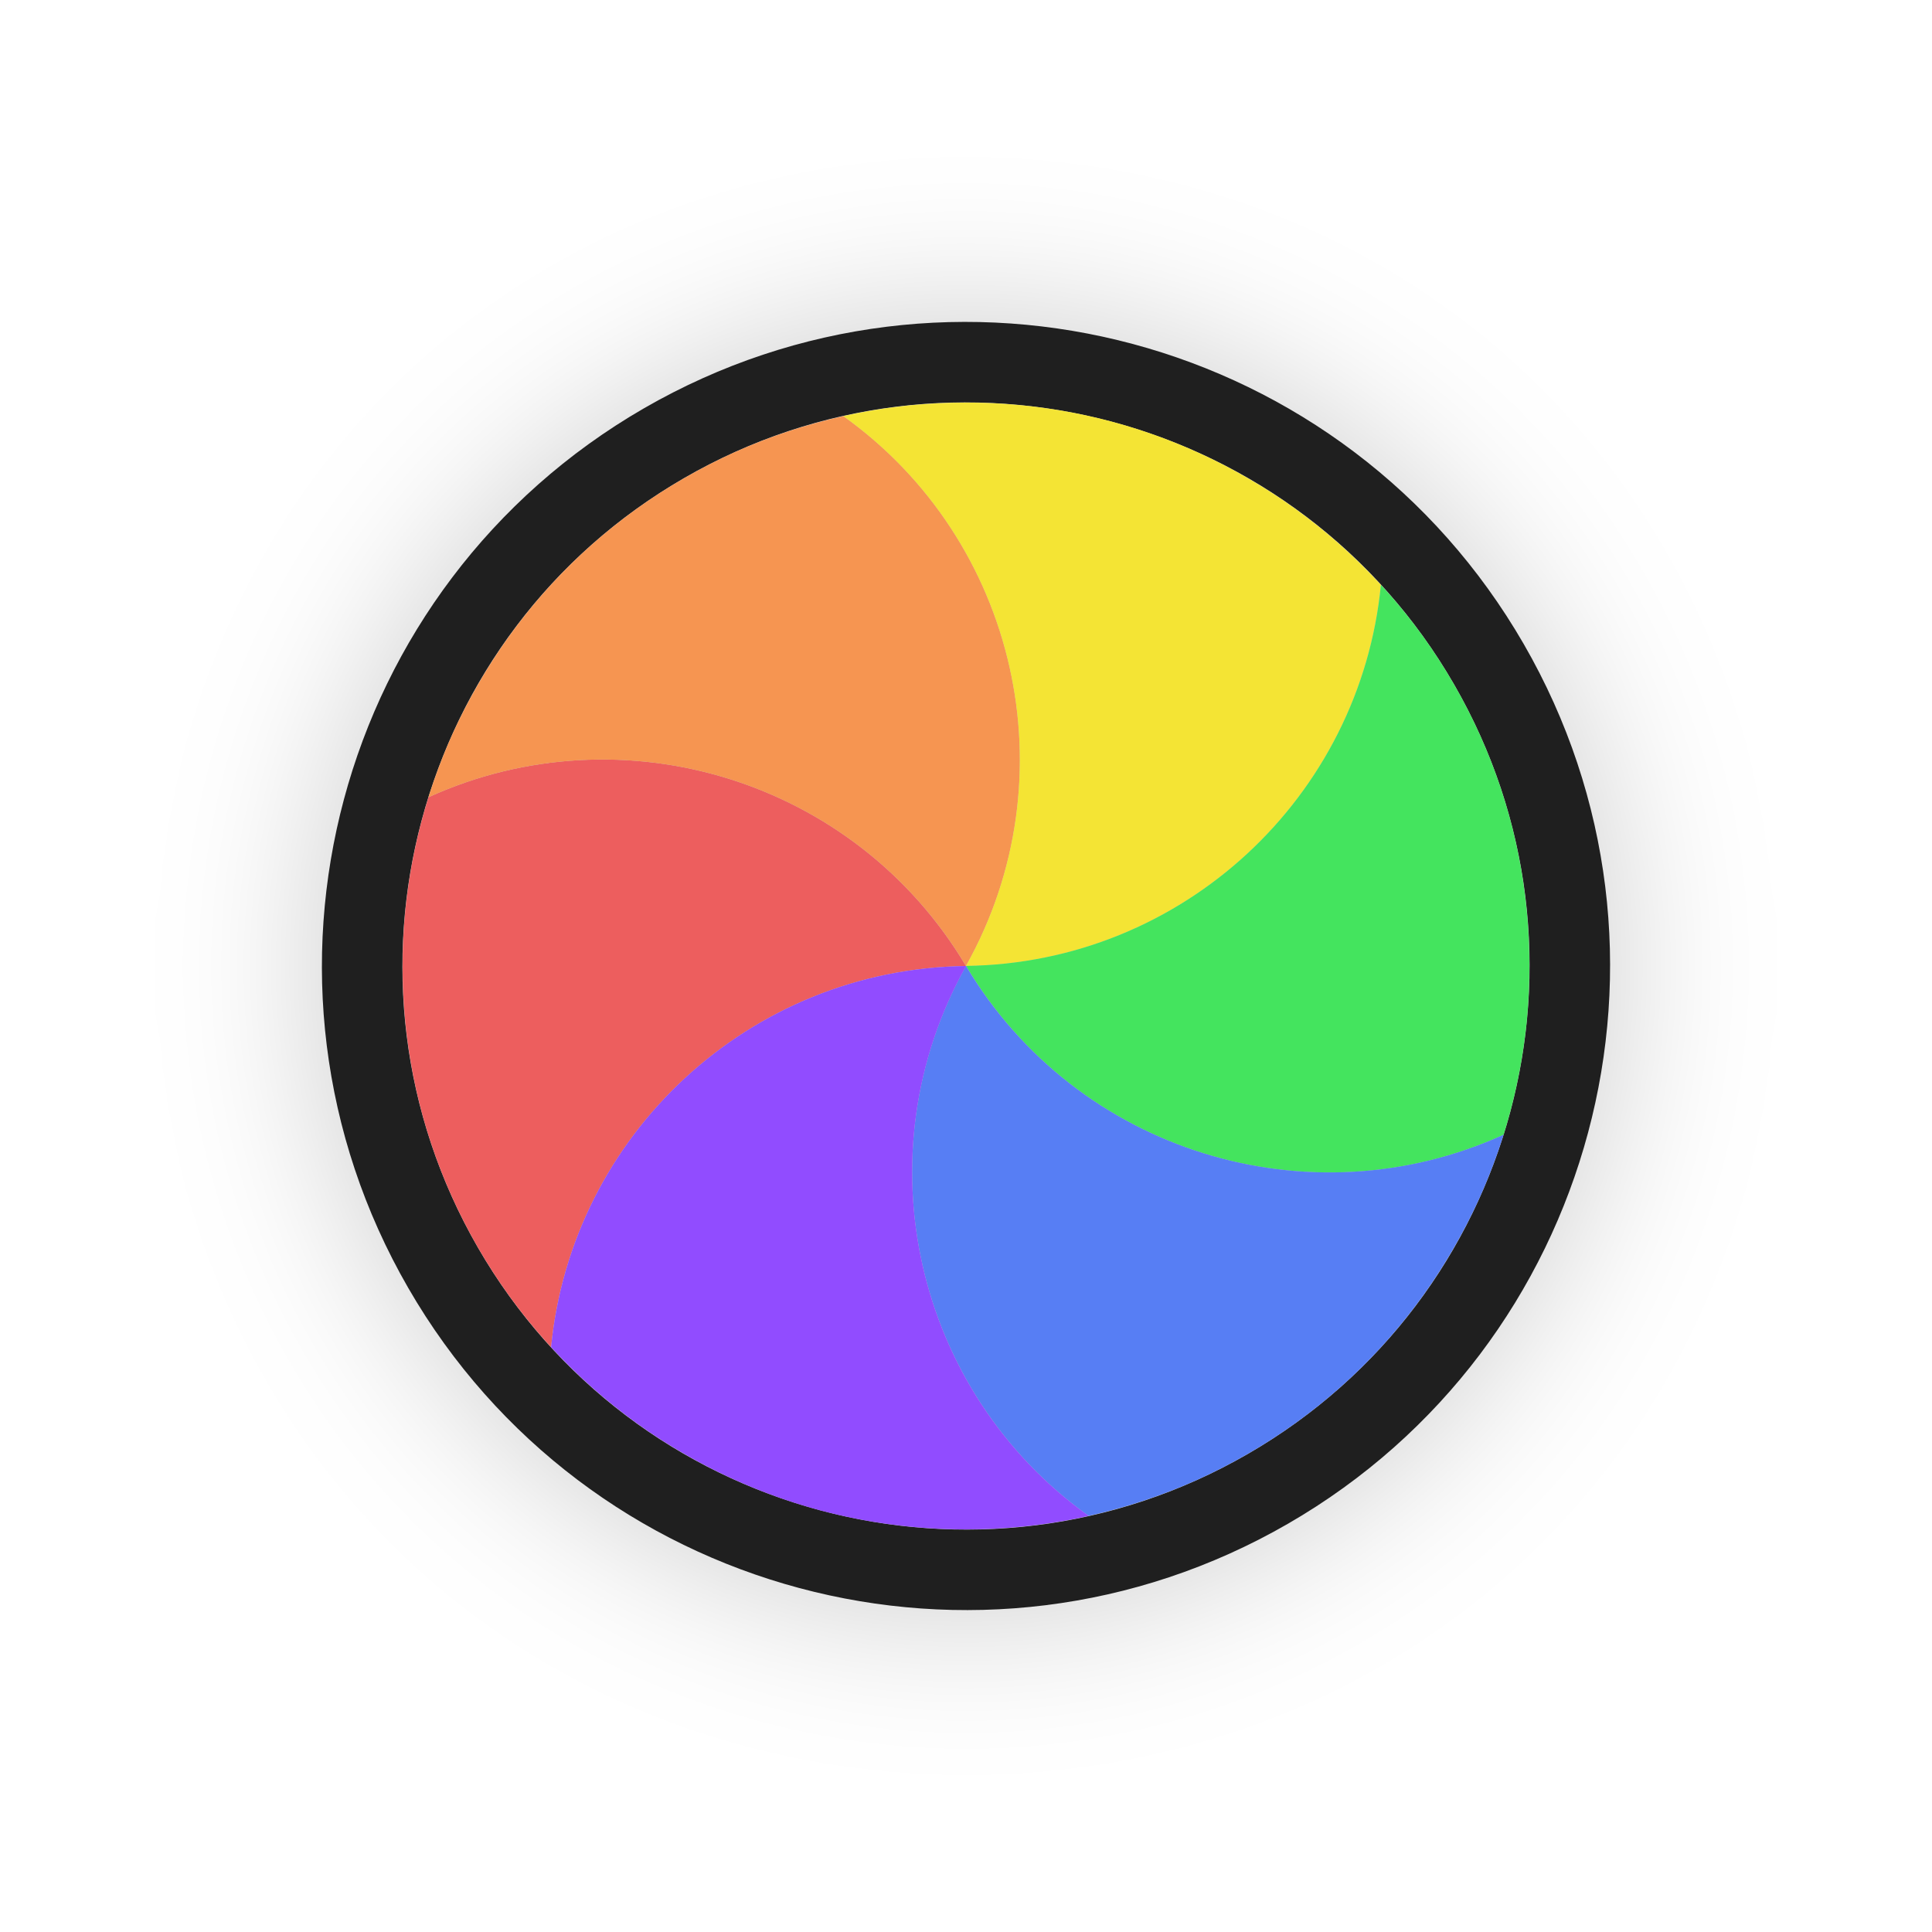
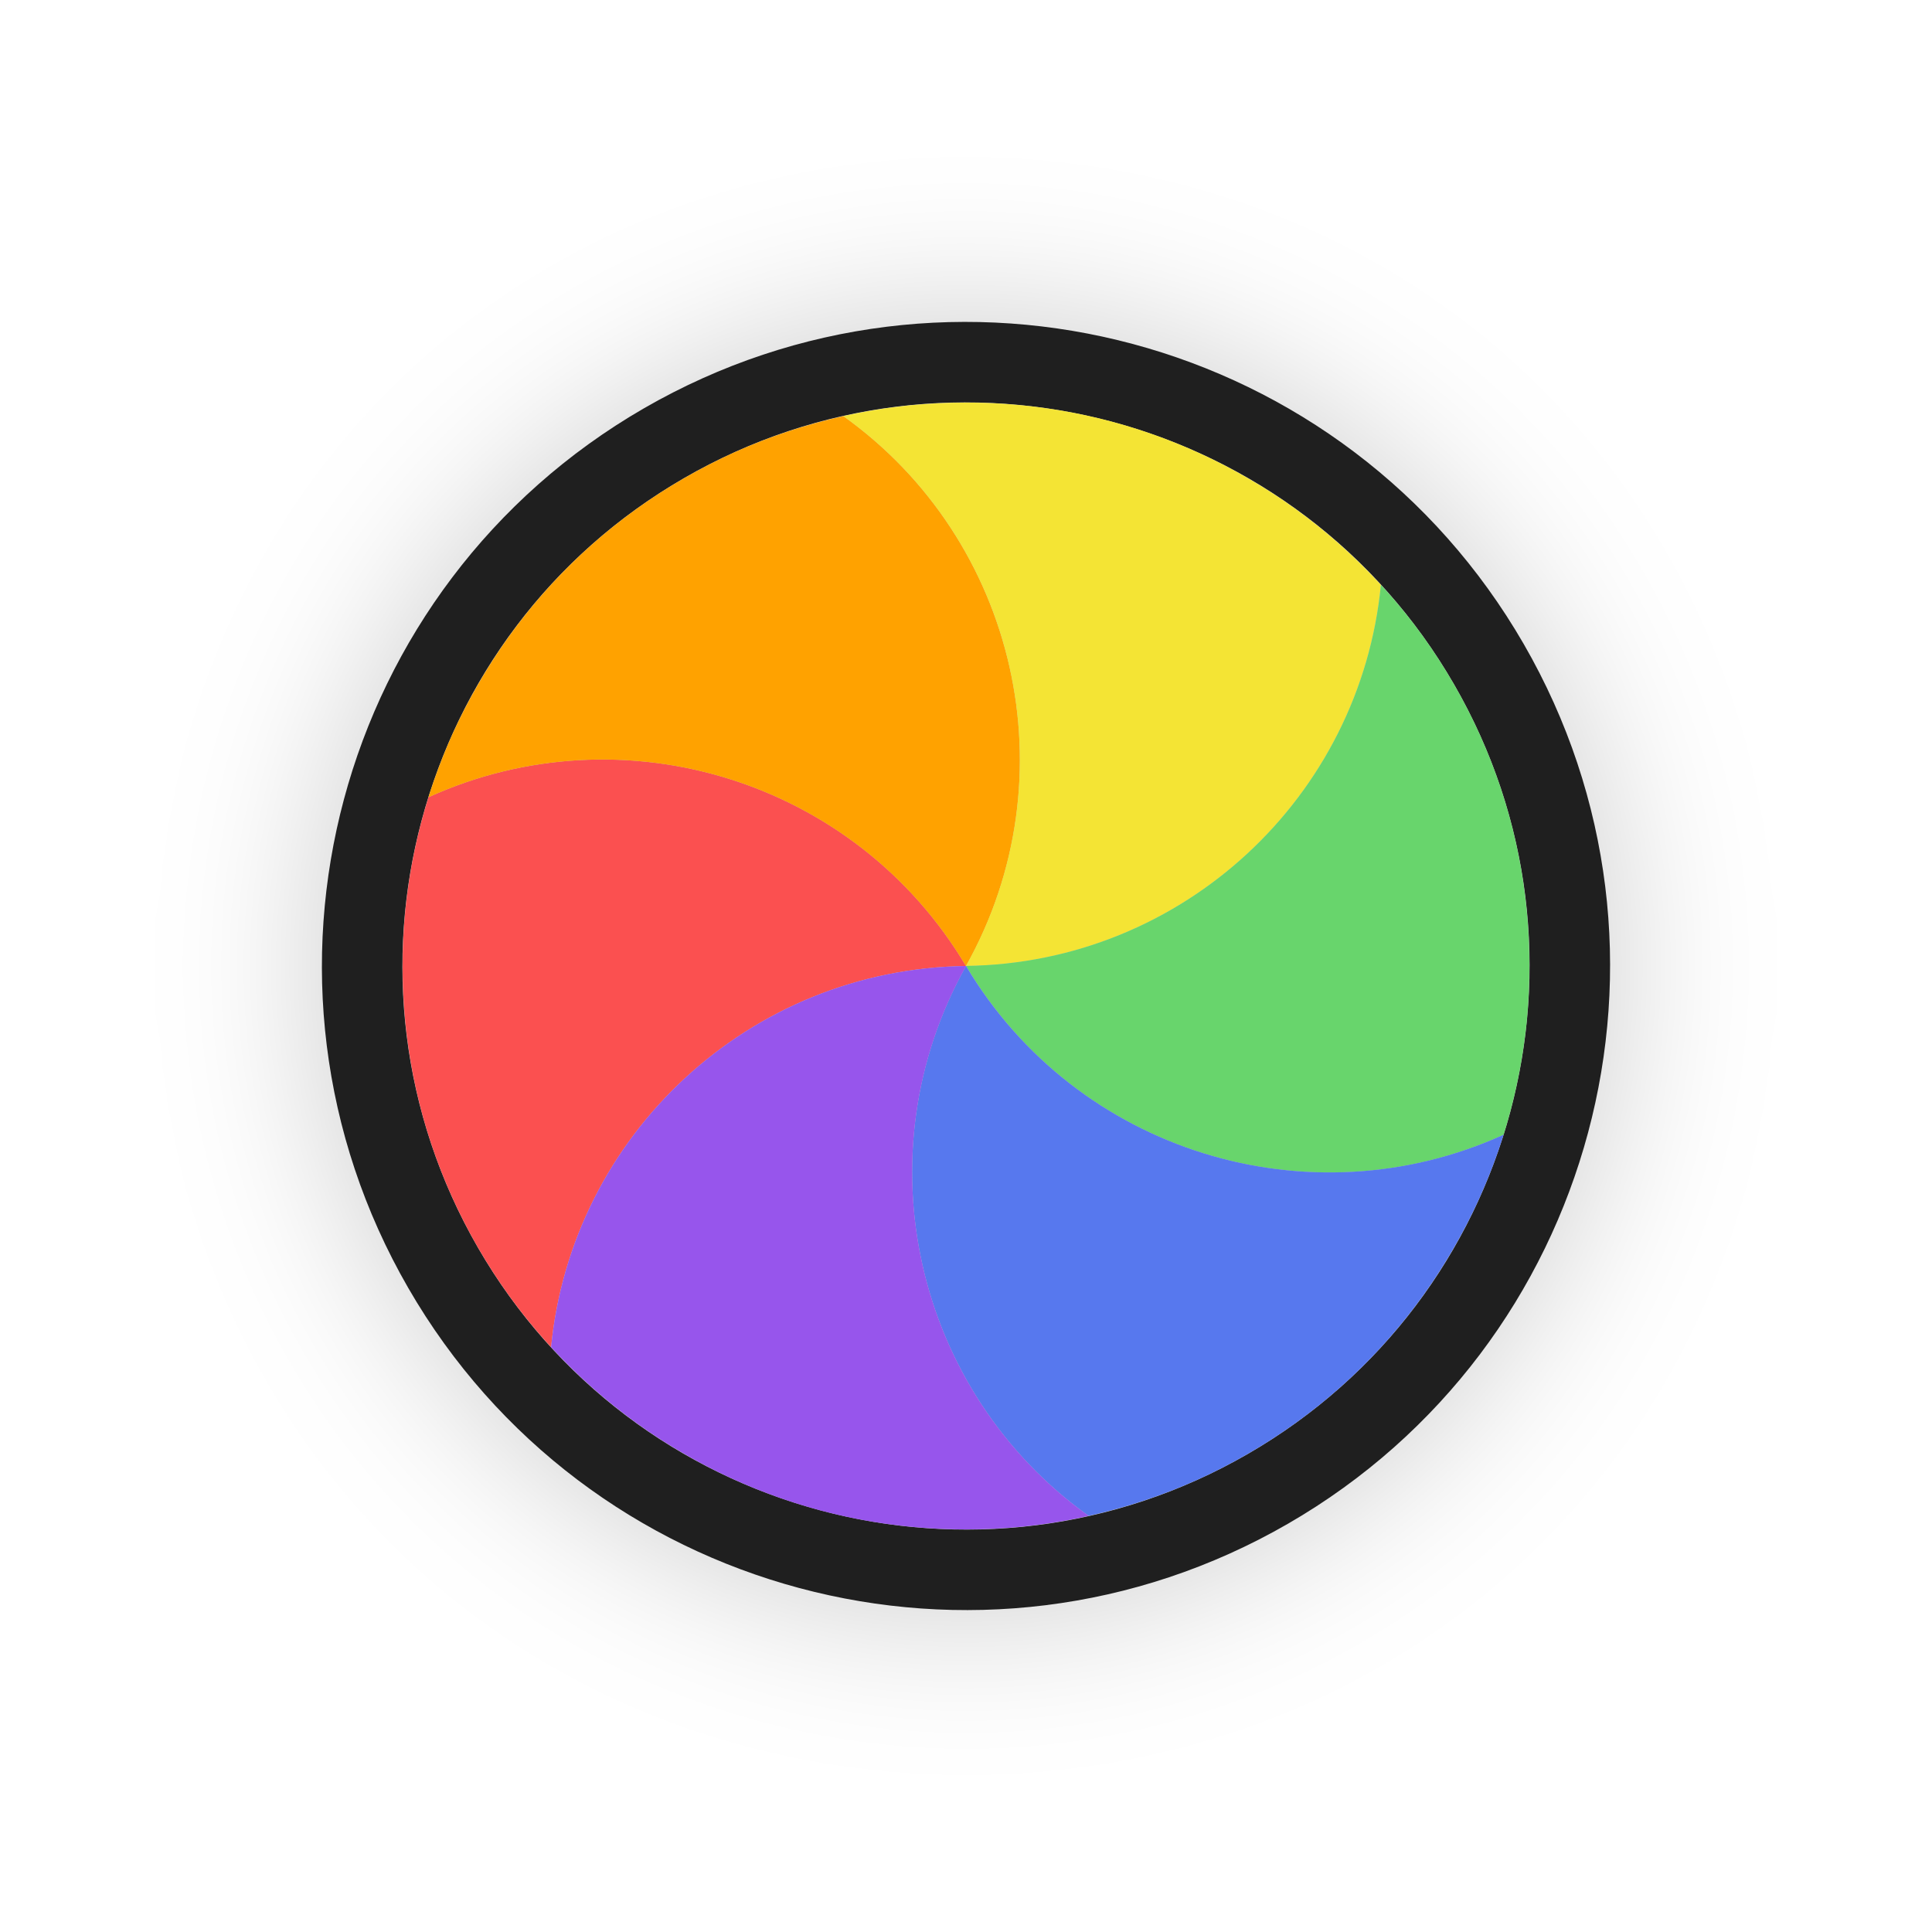
<svg xmlns="http://www.w3.org/2000/svg" width="24" height="24" viewBox="0 0 24 24" fill="none">
  <g filter="url(#filter0_d_197_3890)">
    <circle cx="12" cy="12" r="7.5" transform="rotate(-120 12 12)" stroke="#1F1F1F" stroke-linejoin="round" />
-     <path d="M6.846 16.735C6.658 16.53 6.481 16.314 6.318 16.087C6.184 15.9 6.057 15.704 5.939 15.5C5.626 14.957 5.393 14.39 5.238 13.812C5.084 13.234 5.001 12.627 5.001 12C5.001 11.764 5.013 11.531 5.036 11.301C5.084 10.826 5.18 10.358 5.323 9.903C7.733 8.808 10.623 9.685 12 12C9.307 12.036 7.102 14.1 6.846 16.735Z" fill="#ED5E5E" />
-     <path d="M5.322 9.904C5.406 9.638 5.505 9.377 5.619 9.123C5.714 8.913 5.821 8.705 5.939 8.501C6.252 7.958 6.627 7.473 7.05 7.05C7.473 6.627 7.958 6.252 8.501 5.939C8.705 5.821 8.913 5.714 9.123 5.619C9.558 5.423 10.012 5.273 10.477 5.169C12.631 6.708 13.316 9.65 12 12C10.622 9.685 7.732 8.808 5.322 9.904Z" fill="#F69551" />
+     <path d="M6.846 16.735C6.658 16.53 6.481 16.314 6.318 16.087C6.184 15.9 6.057 15.704 5.939 15.5C5.626 14.957 5.393 14.39 5.238 13.812C5.084 13.234 5.001 12.627 5.001 12C5.001 11.764 5.013 11.531 5.036 11.301C5.084 10.826 5.18 10.358 5.323 9.903C7.733 8.808 10.623 9.685 12 12C9.307 12.036 7.102 14.1 6.846 16.735Z" fill="#FB5050" />
+     <path d="M5.322 9.904C5.406 9.638 5.505 9.378 5.619 9.123C5.714 8.913 5.821 8.705 5.939 8.501C6.252 7.958 6.627 7.473 7.05 7.05C7.473 6.627 7.958 6.252 8.501 5.939C8.705 5.821 8.913 5.714 9.123 5.619C9.558 5.423 10.012 5.273 10.477 5.169C12.631 6.708 13.316 9.65 12 12.001C10.622 9.685 7.732 8.808 5.322 9.904Z" fill="#FFA200" />
    <path d="M10.476 5.169C10.748 5.108 11.024 5.064 11.301 5.035C11.531 5.013 11.764 5.001 12 5.001C12.626 5.001 13.234 5.083 13.812 5.238C14.39 5.393 14.957 5.625 15.499 5.939C15.704 6.057 15.9 6.183 16.087 6.318C16.475 6.597 16.832 6.915 17.154 7.265C16.898 9.9 14.694 11.965 11.999 12C13.316 9.649 12.63 6.708 10.476 5.169Z" fill="#F4E434" />
-     <path d="M17.154 7.265C17.343 7.47 17.519 7.686 17.682 7.912C17.817 8.1 17.943 8.296 18.061 8.5C18.375 9.043 18.607 9.61 18.762 10.188C18.917 10.766 18.999 11.373 18.999 12C18.999 12.236 18.987 12.469 18.965 12.699C18.916 13.174 18.82 13.642 18.678 14.097C16.267 15.192 13.377 14.315 12 11.999C14.694 11.964 16.898 9.9 17.154 7.265Z" fill="#44E45E" />
-     <path d="M18.678 14.096C18.595 14.361 18.495 14.622 18.381 14.877C18.286 15.087 18.179 15.295 18.061 15.499C17.748 16.042 17.373 16.527 16.95 16.95C16.527 17.373 16.042 17.748 15.499 18.061C15.295 18.179 15.088 18.285 14.877 18.381C14.442 18.576 13.988 18.727 13.523 18.831C11.369 17.291 10.684 14.35 12 11.999C13.378 14.315 16.268 15.191 18.678 14.096Z" fill="#577EF4" />
-     <path d="M13.524 18.831C13.252 18.892 12.977 18.936 12.699 18.964C12.469 18.987 12.236 18.999 12 18.999C11.374 18.999 10.766 18.916 10.188 18.762C9.611 18.607 9.043 18.374 8.501 18.061C8.296 17.943 8.1 17.817 7.913 17.682C7.525 17.403 7.168 17.085 6.846 16.735C7.102 14.099 9.307 12.035 12.001 12C10.684 14.351 11.37 17.292 13.524 18.831Z" fill="#914CFF" />
+     <path d="M17.154 7.265C17.343 7.47 17.519 7.686 17.682 7.912C17.817 8.1 17.943 8.296 18.061 8.5C18.375 9.043 18.607 9.61 18.762 10.188C18.917 10.766 18.999 11.373 18.999 12C18.999 12.236 18.987 12.469 18.965 12.699C18.916 13.174 18.82 13.642 18.678 14.097C16.267 15.192 13.377 14.315 12 11.999C14.694 11.964 16.898 9.9 17.154 7.265Z" fill="#68D56C" />
+     <path d="M18.678 14.096C18.595 14.362 18.495 14.622 18.381 14.877C18.286 15.087 18.179 15.295 18.061 15.499C17.748 16.042 17.373 16.527 16.95 16.95C16.527 17.373 16.042 17.748 15.499 18.061C15.295 18.179 15.088 18.286 14.877 18.381C14.442 18.577 13.988 18.727 13.523 18.831C11.369 17.292 10.684 14.35 12 11.999C13.378 14.315 16.268 15.191 18.678 14.096Z" fill="#5778EE" />
+     <path d="M13.524 18.831C13.252 18.892 12.977 18.936 12.699 18.965C12.469 18.987 12.236 18.999 12 18.999C11.374 18.999 10.766 18.917 10.188 18.762C9.611 18.607 9.043 18.375 8.501 18.061C8.296 17.943 8.1 17.817 7.913 17.682C7.525 17.403 7.168 17.085 6.846 16.735C7.102 14.1 9.307 12.035 12.001 12C10.684 14.351 11.37 17.292 13.524 18.831Z" fill="#9755EC" />
  </g>
  <defs>
    <filter id="filter0_d_197_3890" x="-2" y="-2" width="28" height="28" filterUnits="userSpaceOnUse" color-interpolation-filters="sRGB">
      <feFlood flood-opacity="0" result="BackgroundImageFix" />
      <feColorMatrix in="SourceAlpha" type="matrix" values="0 0 0 0 0 0 0 0 0 0 0 0 0 0 0 0 0 0 127 0" result="hardAlpha" />
      <feOffset />
      <feGaussianBlur stdDeviation="1" />
      <feColorMatrix type="matrix" values="0 0 0 0 0 0 0 0 0 0 0 0 0 0 0 0 0 0 0.2 0" />
      <feBlend mode="normal" in2="BackgroundImageFix" result="effect1_dropShadow_197_3890" />
      <feBlend mode="normal" in="SourceGraphic" in2="effect1_dropShadow_197_3890" result="shape" />
    </filter>
  </defs>
</svg>
